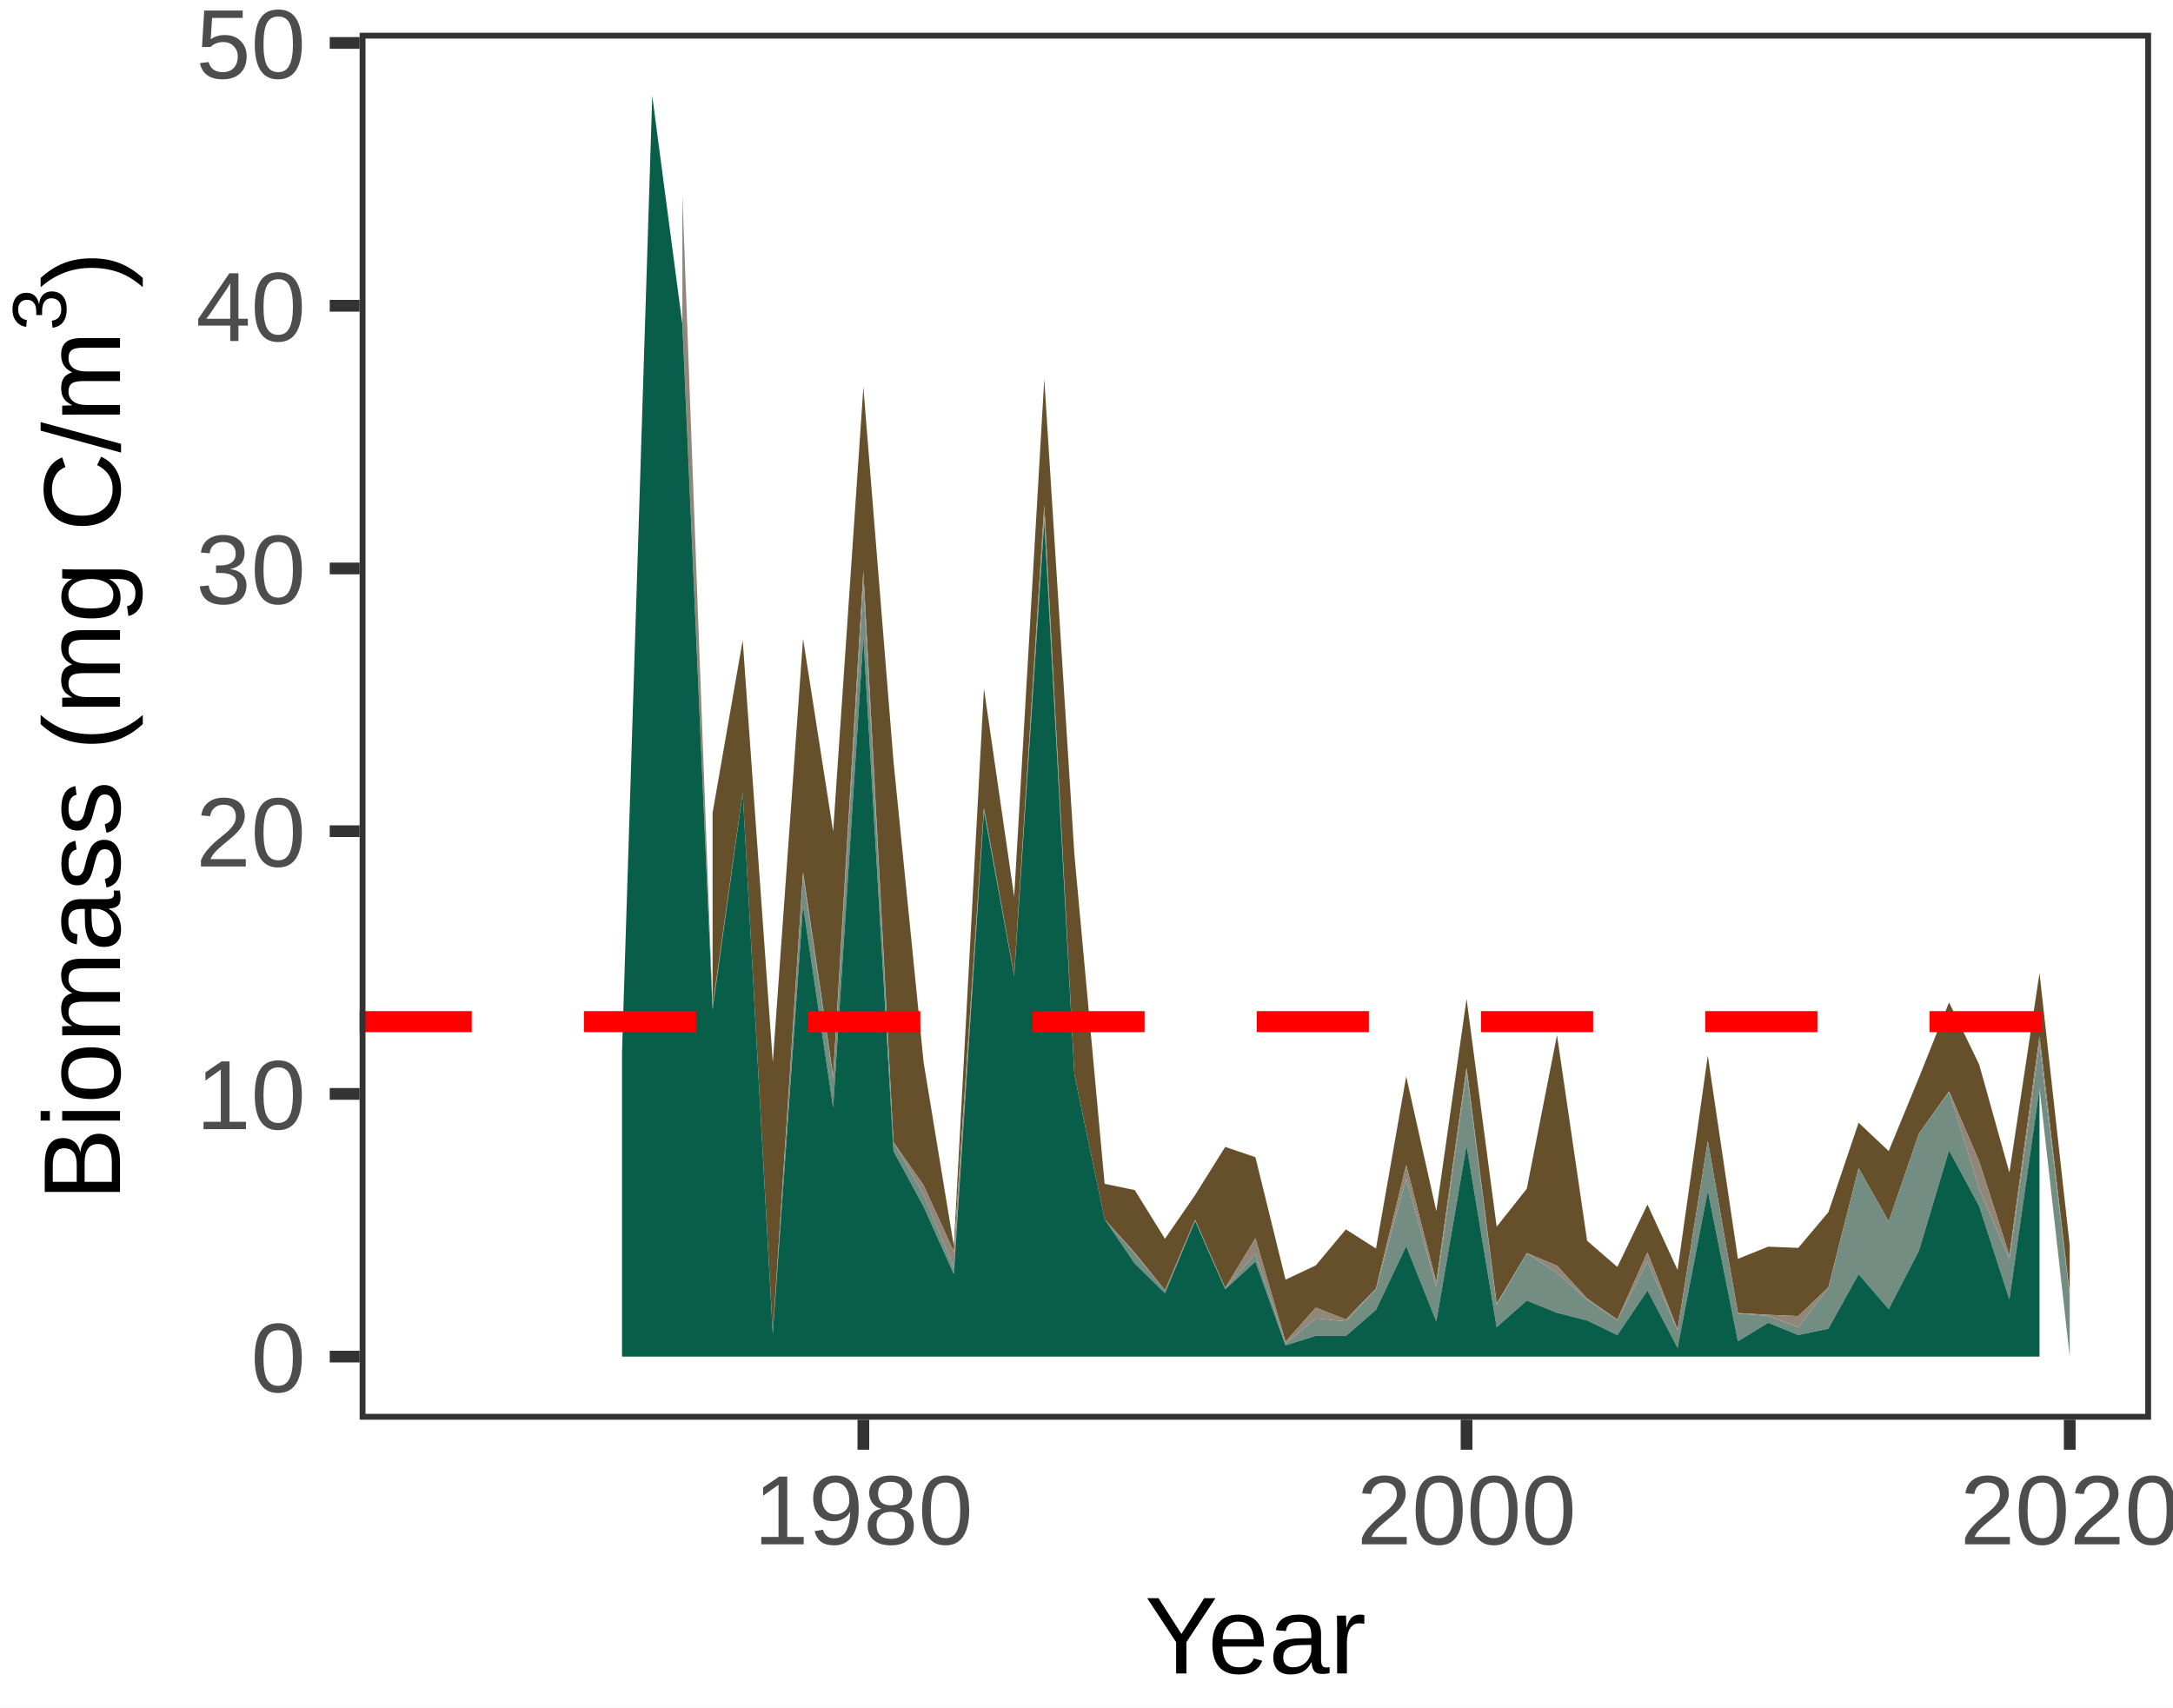
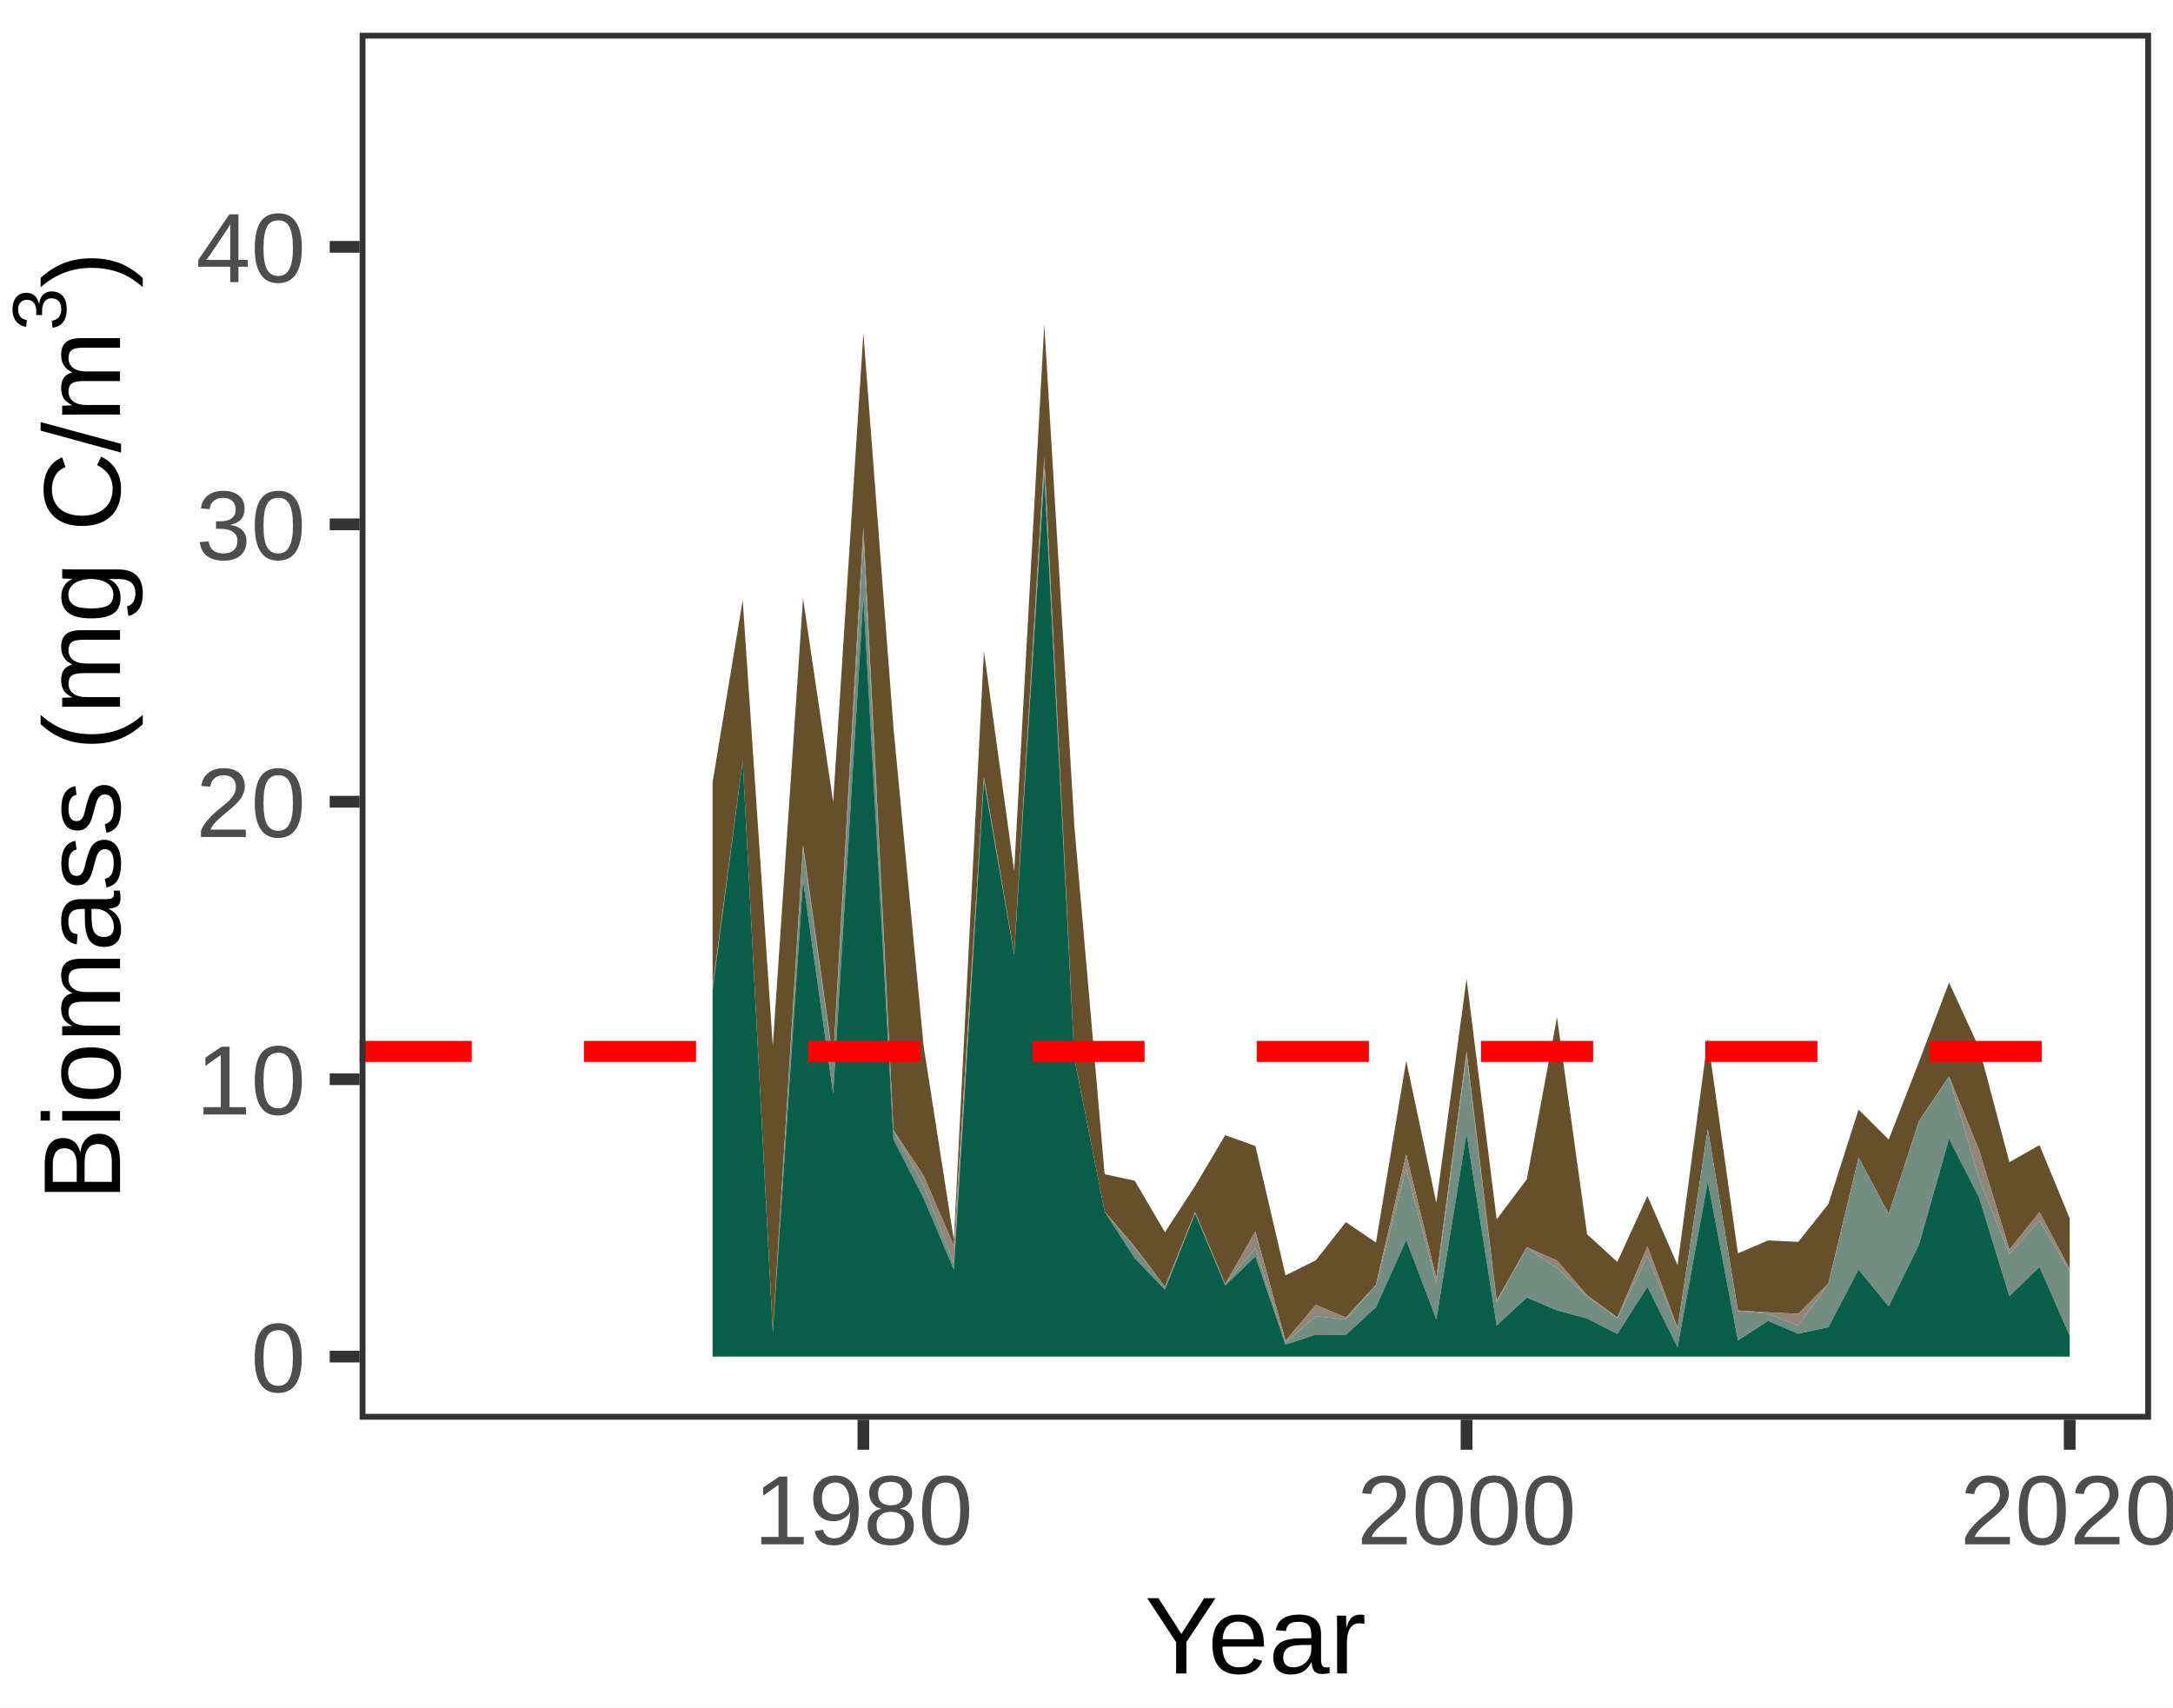
<svg xmlns="http://www.w3.org/2000/svg" class="svglite" width="198.43pt" height="155.91pt" viewBox="0 0 198.43 155.91">
  <defs>
    <style type="text/css">
    .svglite line, .svglite polyline, .svglite polygon, .svglite path, .svglite rect, .svglite circle {
      fill: none;
      stroke: #000000;
      stroke-linecap: round;
      stroke-linejoin: round;
      stroke-miterlimit: 10.00;
    }
  </style>
  </defs>
  <rect width="100%" height="100%" style="stroke: none; fill: #FFFFFF;" />
  <defs>
    <clipPath id="cpMC4wMHwxOTguNDN8MC4wMHwxNTUuOTE=">
      <rect x="0.00" y="0.00" width="198.43" height="155.91" />
    </clipPath>
  </defs>
  <g clip-path="url(#cpMC4wMHwxOTguNDN8MC4wMHwxNTUuOTE=)">
    <rect x="0.00" y="0.00" width="198.43" height="155.91" style="stroke-width: 1.07; stroke: #FFFFFF; fill: #FFFFFF;" />
  </g>
  <defs>
    <clipPath id="cpMzIuODR8MTk2LjQzfDIuOTl8MTI5LjY0">
      <rect x="32.84" y="2.99" width="163.59" height="126.65" />
    </clipPath>
  </defs>
  <g clip-path="url(#cpMzIuODR8MTk2LjQzfDIuOTl8MTI5LjY0)">
    <rect x="32.84" y="2.99" width="163.59" height="126.65" style="stroke-width: 1.07; stroke: none; fill: #FFFFFF;" />
-     <polygon points="65.07,74.23 67.82,58.47 70.57,97.01 73.33,58.32 76.08,75.92 78.84,35.36 81.59,69.51 84.34,97.00 87.10,113.78 89.85,62.87 92.61,81.89 95.36,34.60 98.11,78.05 100.87,108.10 103.62,108.67 106.38,113.12 109.13,109.13 111.88,104.73 114.64,105.67 117.39,116.85 120.15,115.55 122.90,112.26 125.65,114.01 128.41,98.29 131.16,110.60 133.92,91.21 136.67,112.02 139.42,108.55 142.18,94.52 144.93,113.30 147.69,115.69 150.44,109.99 153.19,115.97 155.95,96.39 158.70,114.95 161.46,113.84 164.21,113.95 166.96,110.69 169.72,102.52 172.47,105.11 175.23,98.40 177.98,91.53 180.73,97.20 183.49,107.07 186.24,88.85 189.00,113.73 189.00,118.11 186.24,94.63 183.49,114.63 180.73,106.06 177.98,99.66 175.23,103.51 172.47,111.54 169.72,106.67 166.96,117.56 164.21,120.18 161.46,120.06 158.70,119.90 155.95,104.19 153.19,121.40 150.44,114.35 147.69,120.50 144.93,118.57 142.18,115.58 139.42,114.42 136.67,119.04 133.92,97.49 131.16,117.10 128.41,106.39 125.65,117.66 122.90,120.49 120.15,119.41 117.39,122.52 114.64,113.07 111.88,117.61 109.13,111.38 106.38,117.82 103.62,114.39 100.87,111.34 98.11,98.12 95.36,46.11 92.61,89.06 89.85,73.78 87.10,114.30 84.34,108.23 81.59,104.31 78.84,52.17 76.08,98.24 73.33,79.66 70.57,121.73 67.82,72.37 65.07,91.87 " style="stroke-width: 0.00; stroke: none; fill: #664F2B;" />
-     <polyline points="65.07,74.23 67.82,58.47 70.57,97.01 73.33,58.32 76.08,75.92 78.84,35.36 81.59,69.51 84.34,97.00 87.10,113.78 89.85,62.87 92.61,81.89 95.36,34.60 98.11,78.05 100.87,108.10 103.62,108.67 106.38,113.12 109.13,109.13 111.88,104.73 114.64,105.67 117.39,116.85 120.15,115.55 122.90,112.26 125.65,114.01 128.41,98.29 131.16,110.60 133.92,91.21 136.67,112.02 139.42,108.55 142.18,94.52 144.93,113.30 147.69,115.69 150.44,109.99 153.19,115.97 155.95,96.39 158.70,114.95 161.46,113.84 164.21,113.95 166.96,110.69 169.72,102.52 172.47,105.11 175.23,98.40 177.98,91.53 180.73,97.20 183.49,107.07 186.24,88.85 189.00,113.73 " style="stroke-width: 1.07; stroke: none;" />
-     <polygon points="62.31,17.75 65.07,91.87 67.82,72.37 70.57,121.73 73.33,79.66 76.08,98.24 78.84,52.17 81.59,104.31 84.34,108.23 87.10,114.30 89.85,73.78 92.61,89.06 95.36,46.11 98.11,98.12 100.87,111.34 103.62,114.39 106.38,117.82 109.13,111.38 111.88,117.61 114.64,113.07 117.39,122.52 120.15,119.41 122.90,120.49 125.65,117.66 128.41,106.39 131.16,117.10 133.92,97.49 136.67,119.04 139.42,114.42 142.18,115.58 144.93,118.57 147.69,120.50 150.44,114.35 153.19,121.40 155.95,104.19 158.70,119.90 161.46,120.06 164.21,120.18 166.96,117.56 169.72,106.67 172.47,111.54 175.23,103.51 177.98,99.66 180.73,106.06 183.49,114.63 186.24,94.63 189.00,118.11 189.00,118.33 186.24,95.38 183.49,115.00 180.73,108.53 177.98,99.70 175.23,103.51 172.47,111.54 169.72,106.67 166.96,117.61 164.21,121.20 161.46,120.17 158.70,119.94 155.95,104.21 153.19,121.46 150.44,115.19 147.69,120.56 144.93,118.69 142.18,116.22 139.42,114.44 136.67,119.14 133.92,97.88 131.16,117.53 128.41,107.63 125.65,117.70 122.90,120.66 120.15,120.39 117.39,122.68 114.64,114.50 111.88,117.61 109.13,111.41 106.38,117.83 103.62,114.47 100.87,111.34 98.11,98.12 95.36,47.15 92.61,89.08 89.85,73.86 87.10,115.81 84.34,109.07 81.59,104.32 78.84,53.38 76.08,98.40 73.33,79.98 70.57,121.73 67.82,72.38 65.07,92.19 62.31,29.41 " style="stroke-width: 0.00; stroke: none; fill: #928678;" />
-     <polyline points="62.31,17.75 65.07,91.87 67.82,72.37 70.57,121.73 73.33,79.66 76.08,98.24 78.84,52.17 81.59,104.31 84.34,108.23 87.10,114.30 89.85,73.78 92.61,89.06 95.36,46.11 98.11,98.12 100.87,111.34 103.62,114.39 106.38,117.82 109.13,111.38 111.88,117.61 114.64,113.07 117.39,122.52 120.15,119.41 122.90,120.49 125.65,117.66 128.41,106.39 131.16,117.10 133.92,97.49 136.67,119.04 139.42,114.42 142.18,115.58 144.93,118.57 147.69,120.50 150.44,114.35 153.19,121.40 155.95,104.19 158.70,119.90 161.46,120.06 164.21,120.18 166.96,117.56 169.72,106.67 172.47,111.54 175.23,103.51 177.98,99.66 180.73,106.06 183.49,114.63 186.24,94.63 189.00,118.11 " style="stroke-width: 1.07; stroke: none;" />
-     <polygon points="62.31,29.41 65.07,92.19 67.82,72.38 70.57,121.73 73.33,79.98 76.08,98.40 78.84,53.38 81.59,104.32 84.34,109.07 87.10,115.81 89.85,73.86 92.61,89.08 95.36,47.15 98.11,98.12 100.87,111.34 103.62,114.47 106.38,117.83 109.13,111.41 111.88,117.61 114.64,114.50 117.39,122.68 120.15,120.39 122.90,120.66 125.65,117.70 128.41,107.63 131.16,117.53 133.92,97.88 136.67,119.14 139.42,114.44 142.18,116.22 144.93,118.69 147.69,120.56 150.44,115.19 153.19,121.46 155.95,104.21 158.70,119.94 161.46,120.17 164.21,121.20 166.96,117.61 169.72,106.67 172.47,111.54 175.23,103.51 177.98,99.70 180.73,108.53 183.49,115.00 186.24,95.38 189.00,118.33 189.00,123.88 186.24,99.37 183.49,118.66 180.73,110.14 177.98,105.05 175.23,114.21 172.47,119.54 169.72,116.35 166.96,121.33 164.21,121.91 161.46,120.79 158.70,122.48 155.95,108.74 153.19,123.08 150.44,117.84 147.69,121.92 144.93,120.58 142.18,119.88 139.42,118.76 136.67,121.19 133.92,104.60 131.16,120.67 128.41,113.79 125.65,119.61 122.90,121.99 120.15,121.98 117.39,122.85 114.64,115.20 111.88,117.73 109.13,111.49 106.38,118.09 103.62,115.38 100.87,111.34 98.11,98.14 95.36,47.62 92.61,89.14 89.85,74.08 87.10,116.34 84.34,110.19 81.59,105.11 78.84,58.17 76.08,101.15 73.33,82.69 70.57,121.84 67.82,72.39 65.07,92.19 62.31,29.60 " style="stroke-width: 0.00; stroke: none; fill: #748D83;" />
-     <polyline points="62.31,29.41 65.07,92.19 67.82,72.38 70.57,121.73 73.33,79.98 76.08,98.40 78.84,53.38 81.59,104.32 84.34,109.07 87.10,115.81 89.85,73.86 92.61,89.08 95.36,47.15 98.11,98.12 100.87,111.34 103.62,114.47 106.38,117.83 109.13,111.41 111.88,117.61 114.64,114.50 117.39,122.68 120.15,120.39 122.90,120.66 125.65,117.70 128.41,107.63 131.16,117.53 133.92,97.88 136.67,119.14 139.42,114.44 142.18,116.22 144.93,118.69 147.69,120.56 150.44,115.19 153.19,121.46 155.95,104.21 158.70,119.94 161.46,120.17 164.21,121.20 166.96,117.61 169.72,106.67 172.47,111.54 175.23,103.51 177.98,99.70 180.73,108.53 183.49,115.00 186.24,95.38 189.00,118.33 " style="stroke-width: 1.07; stroke: none;" />
-     <polygon points="56.80,96.11 59.56,8.75 62.31,29.60 65.07,92.19 67.82,72.39 70.57,121.84 73.33,82.69 76.08,101.15 78.84,58.17 81.59,105.11 84.34,110.19 87.10,116.34 89.85,74.08 92.61,89.14 95.36,47.62 98.11,98.14 100.87,111.34 103.62,115.38 106.38,118.09 109.13,111.49 111.88,117.73 114.64,115.20 117.39,122.85 120.15,121.98 122.90,121.99 125.65,119.61 128.41,113.79 131.16,120.67 133.92,104.60 136.67,121.19 139.42,118.76 142.18,119.88 144.93,120.58 147.69,121.92 150.44,117.84 153.19,123.08 155.95,108.74 158.70,122.48 161.46,120.79 164.21,121.91 166.96,121.33 169.72,116.35 172.47,119.54 175.23,114.21 177.98,105.05 180.73,110.14 183.49,118.66 186.24,99.37 186.24,123.88 183.49,123.88 180.73,123.88 177.98,123.88 175.23,123.88 172.47,123.88 169.72,123.88 166.96,123.88 164.21,123.88 161.46,123.88 158.70,123.88 155.95,123.88 153.19,123.88 150.44,123.88 147.69,123.88 144.93,123.88 142.18,123.88 139.42,123.88 136.67,123.88 133.92,123.88 131.16,123.88 128.41,123.88 125.65,123.88 122.90,123.88 120.15,123.88 117.39,123.88 114.64,123.88 111.88,123.88 109.13,123.88 106.38,123.88 103.62,123.88 100.87,123.88 98.11,123.88 95.36,123.88 92.61,123.88 89.85,123.88 87.10,123.88 84.34,123.88 81.59,123.88 78.84,123.88 76.08,123.88 73.33,123.88 70.57,123.88 67.82,123.88 65.07,123.88 62.31,123.88 59.56,123.88 56.80,123.88 " style="stroke-width: 0.00; stroke: none; fill: #095E49;" />
-     <polyline points="56.80,96.11 59.56,8.75 62.31,29.60 65.07,92.19 67.82,72.39 70.57,121.84 73.33,82.69 76.08,101.15 78.84,58.17 81.59,105.11 84.34,110.19 87.10,116.34 89.85,74.08 92.61,89.14 95.36,47.62 98.11,98.14 100.87,111.34 103.62,115.38 106.38,118.09 109.13,111.49 111.88,117.73 114.64,115.20 117.39,122.85 120.15,121.98 122.90,121.99 125.65,119.61 128.41,113.79 131.16,120.67 133.92,104.60 136.67,121.19 139.42,118.76 142.18,119.88 144.93,120.58 147.69,121.92 150.44,117.84 153.19,123.08 155.95,108.74 158.70,122.48 161.46,120.79 164.21,121.91 166.96,121.33 169.72,116.35 172.47,119.54 175.23,114.21 177.98,105.05 180.73,110.14 183.49,118.66 186.24,99.37 " style="stroke-width: 1.07; stroke: none;" />
-     <line x1="32.84" y1="93.29" x2="196.43" y2="93.29" style="stroke-width: 1.92; stroke: #FF0000; stroke-dasharray: 10.24,10.24; stroke-linecap: butt;" />
+     <polygon points="65.07,71.45 67.82,54.80 70.57,95.51 73.33,54.64 76.08,73.24 78.84,30.41 81.59,66.46 84.34,95.50 87.10,113.21 89.85,59.45 92.61,79.54 95.36,29.60 98.11,75.48 100.87,107.22 103.62,107.82 106.38,112.52 109.13,108.30 111.88,103.66 114.64,104.65 117.39,116.46 120.15,115.09 122.90,111.60 125.65,113.46 128.41,96.86 131.16,109.85 133.92,89.38 136.67,111.35 139.42,107.69 142.18,92.88 144.93,112.71 147.69,115.23 150.44,109.21 153.19,115.53 155.95,94.85 158.70,114.45 161.46,113.27 164.21,113.40 166.96,109.95 169.72,101.32 172.47,104.06 175.23,96.97 177.98,89.72 180.73,95.70 183.49,106.12 186.24,104.57 189.00,111.26 189.00,115.89 186.24,110.68 183.49,114.11 180.73,105.06 177.98,98.30 175.23,102.37 172.47,110.85 169.72,105.70 166.96,117.21 164.21,119.97 161.46,119.84 158.70,119.67 155.95,103.09 153.19,121.26 150.44,113.81 147.69,120.31 144.93,118.27 142.18,115.12 139.42,113.89 136.67,118.77 133.92,96.02 131.16,116.72 128.41,105.41 125.65,117.32 122.90,120.30 120.15,119.16 117.39,122.44 114.64,112.46 111.88,117.25 109.13,110.68 106.38,117.49 103.62,113.86 100.87,110.63 98.11,96.67 95.36,41.76 92.61,87.11 89.85,70.97 87.10,113.76 84.34,107.35 81.59,103.21 78.84,48.15 76.08,96.80 73.33,77.18 70.57,121.61 67.82,69.49 65.07,90.07 " style="stroke-width: 0.00; stroke: none; fill: #664F2B;" />
+     <polyline points="65.07,71.45 67.82,54.80 70.57,95.51 73.33,54.64 76.08,73.24 78.84,30.41 81.59,66.46 84.34,95.50 87.10,113.21 89.85,59.45 92.61,79.54 95.36,29.60 98.11,75.48 100.87,107.22 103.62,107.82 106.38,112.52 109.13,108.30 111.88,103.66 114.64,104.65 117.39,116.46 120.15,115.09 122.90,111.60 125.65,113.46 128.41,96.86 131.16,109.85 133.92,89.38 136.67,111.35 139.42,107.69 142.18,92.88 144.93,112.71 147.69,115.23 150.44,109.21 153.19,115.53 155.95,94.85 158.70,114.45 161.46,113.27 164.21,113.40 166.96,109.95 169.72,101.32 172.47,104.06 175.23,96.97 177.98,89.72 180.73,95.70 183.49,106.12 186.24,104.57 189.00,111.26 " style="stroke-width: 1.07; stroke: none;" />
+     <polygon points="65.07,90.07 67.82,69.49 70.57,121.61 73.33,77.18 76.08,96.80 78.84,48.15 81.59,103.21 84.34,107.35 87.10,113.76 89.85,70.97 92.61,87.11 95.36,41.76 98.11,96.67 100.87,110.63 103.62,113.86 106.38,117.49 109.13,110.68 111.88,117.25 114.64,112.46 117.39,122.44 120.15,119.16 122.90,120.30 125.65,117.32 128.41,105.41 131.16,116.72 133.92,96.02 136.67,118.77 139.42,113.89 142.18,115.12 144.93,118.27 147.69,120.31 150.44,113.81 153.19,121.26 155.95,103.09 158.70,119.67 161.46,119.84 164.21,119.97 166.96,117.21 169.72,105.70 172.47,110.85 175.23,102.37 177.98,98.30 180.73,105.06 183.49,114.11 186.24,110.68 189.00,115.89 189.00,116.11 186.24,111.47 183.49,114.50 180.73,107.67 177.98,98.34 175.23,102.37 172.47,110.85 169.72,105.71 166.96,117.26 164.21,121.05 161.46,119.96 158.70,119.72 155.95,103.11 153.19,121.33 150.44,114.70 147.69,120.37 144.93,118.40 142.18,115.79 139.42,113.92 136.67,118.87 133.92,96.42 131.16,117.18 128.41,106.71 125.65,117.36 122.90,120.48 120.15,120.19 117.39,122.61 114.64,113.98 111.88,117.26 109.13,110.71 106.38,117.49 103.62,113.95 100.87,110.63 98.11,96.68 95.36,42.85 92.61,87.13 89.85,71.06 87.10,115.36 84.34,108.24 81.59,103.22 78.84,49.43 76.08,96.97 73.33,77.52 70.57,121.61 67.82,69.49 65.07,90.41 " style="stroke-width: 0.00; stroke: none; fill: #928678;" />
+     <polyline points="65.07,90.07 67.82,69.49 70.57,121.61 73.33,77.18 76.08,96.80 78.84,48.15 81.59,103.21 84.34,107.35 87.10,113.76 89.85,70.97 92.61,87.11 95.36,41.76 98.11,96.67 100.87,110.63 103.62,113.86 106.38,117.49 109.13,110.68 111.88,117.25 114.64,112.46 117.39,122.44 120.15,119.16 122.90,120.30 125.65,117.32 128.41,105.41 131.16,116.72 133.92,96.02 136.67,118.77 139.42,113.89 142.18,115.12 144.93,118.27 147.69,120.31 150.44,113.81 153.19,121.26 155.95,103.09 158.70,119.67 161.46,119.84 164.21,119.97 166.96,117.21 169.72,105.70 172.47,110.85 175.23,102.37 177.98,98.30 180.73,105.06 183.49,114.11 186.24,110.68 189.00,115.89 " style="stroke-width: 1.07; stroke: none;" />
+     <polygon points="65.07,90.41 67.82,69.49 70.57,121.61 73.33,77.52 76.08,96.97 78.84,49.43 81.59,103.22 84.34,108.24 87.10,115.36 89.85,71.06 92.61,87.13 95.36,42.85 98.11,96.68 100.87,110.63 103.62,113.95 106.38,117.49 109.13,110.71 111.88,117.26 114.64,113.98 117.39,122.61 120.15,120.19 122.90,120.48 125.65,117.36 128.41,106.71 131.16,117.18 133.92,96.42 136.67,118.87 139.42,113.92 142.18,115.79 144.93,118.40 147.69,120.37 150.44,114.70 153.19,121.33 155.95,103.11 158.70,119.72 161.46,119.96 164.21,121.05 166.96,117.26 169.72,105.71 172.47,110.85 175.23,102.37 177.98,98.34 180.73,107.67 183.49,114.50 186.24,111.47 189.00,116.11 189.00,121.98 186.24,115.69 183.49,118.36 180.73,109.37 177.98,103.99 175.23,113.67 172.47,119.29 169.72,115.93 166.96,121.19 164.21,121.79 161.46,120.62 158.70,122.40 155.95,107.89 153.19,123.04 150.44,117.50 147.69,121.81 144.93,120.40 142.18,119.66 139.42,118.48 136.67,121.04 133.92,103.52 131.16,120.49 128.41,113.22 125.65,119.37 122.90,121.89 120.15,121.87 117.39,122.79 114.64,114.72 111.88,117.38 109.13,110.80 106.38,117.77 103.62,114.90 100.87,110.64 98.11,96.69 95.36,43.34 92.61,87.20 89.85,71.29 87.10,115.92 84.34,109.42 81.59,104.06 78.84,54.49 76.08,99.88 73.33,80.38 70.57,121.72 67.82,69.51 65.07,90.41 " style="stroke-width: 0.00; stroke: none; fill: #748D83;" />
+     <polyline points="65.07,90.41 67.82,69.49 70.57,121.61 73.33,77.52 76.08,96.97 78.84,49.43 81.59,103.22 84.34,108.24 87.10,115.36 89.85,71.06 92.61,87.13 95.36,42.85 98.11,96.68 100.87,110.63 103.62,113.95 106.38,117.49 109.13,110.71 111.88,117.26 114.64,113.98 117.39,122.61 120.15,120.19 122.90,120.48 125.65,117.36 128.41,106.71 131.16,117.18 133.92,96.42 136.67,118.87 139.42,113.92 142.18,115.79 144.93,118.40 147.69,120.37 150.44,114.70 153.19,121.33 155.95,103.11 158.70,119.72 161.46,119.96 164.21,121.05 166.96,117.26 169.72,105.71 172.47,110.85 175.23,102.37 177.98,98.34 180.73,107.67 183.49,114.50 186.24,111.47 189.00,116.11 " style="stroke-width: 1.07; stroke: none;" />
+     <polygon points="65.07,90.41 67.82,69.51 70.57,121.72 73.33,80.38 76.08,99.88 78.84,54.49 81.59,104.06 84.34,109.42 87.10,115.92 89.85,71.29 92.61,87.20 95.36,43.34 98.11,96.69 100.87,110.64 103.62,114.90 106.38,117.77 109.13,110.80 111.88,117.38 114.64,114.72 117.39,122.79 120.15,121.87 122.90,121.89 125.65,119.37 128.41,113.22 131.16,120.49 133.92,103.52 136.67,121.04 139.42,118.48 142.18,119.66 144.93,120.40 147.69,121.81 150.44,117.50 153.19,123.04 155.95,107.89 158.70,122.40 161.46,120.62 164.21,121.79 166.96,121.19 169.72,115.93 172.47,119.29 175.23,113.67 177.98,103.99 180.73,109.37 183.49,118.36 186.24,115.69 189.00,121.98 189.00,123.88 186.24,123.88 183.49,123.88 180.73,123.88 177.98,123.88 175.23,123.88 172.47,123.88 169.72,123.88 166.96,123.88 164.21,123.88 161.46,123.88 158.70,123.88 155.95,123.88 153.19,123.88 150.44,123.88 147.69,123.88 144.93,123.88 142.18,123.88 139.42,123.88 136.67,123.88 133.92,123.88 131.16,123.88 128.41,123.88 125.65,123.88 122.90,123.88 120.15,123.88 117.39,123.88 114.64,123.88 111.88,123.88 109.13,123.88 106.38,123.88 103.62,123.88 100.87,123.88 98.11,123.88 95.36,123.88 92.61,123.88 89.85,123.88 87.10,123.88 84.34,123.88 81.59,123.88 78.84,123.88 76.08,123.88 73.33,123.88 70.57,123.88 67.82,123.88 65.07,123.88 " style="stroke-width: 0.00; stroke: none; fill: #095E49;" />
+     <polyline points="65.07,90.41 67.82,69.51 70.57,121.72 73.33,80.38 76.08,99.88 78.84,54.49 81.59,104.06 84.34,109.42 87.10,115.92 89.85,71.29 92.61,87.20 95.36,43.34 98.11,96.69 100.87,110.64 103.62,114.90 106.38,117.77 109.13,110.80 111.88,117.38 114.64,114.72 117.39,122.79 120.15,121.87 122.90,121.89 125.65,119.37 128.41,113.22 131.16,120.49 133.92,103.52 136.67,121.04 139.42,118.48 142.18,119.66 144.93,120.40 147.69,121.81 150.44,117.50 153.19,123.04 155.95,107.89 158.70,122.40 161.46,120.62 164.21,121.79 166.96,121.19 169.72,115.93 172.47,119.29 175.23,113.67 177.98,103.99 180.73,109.37 183.49,118.36 186.24,115.69 189.00,121.98 " style="stroke-width: 1.07; stroke: none;" />
+     <line x1="32.84" y1="96.01" x2="196.43" y2="96.01" style="stroke-width: 1.92; stroke: #FF0000; stroke-dasharray: 10.24,10.24; stroke-linecap: butt;" />
    <rect x="32.84" y="2.99" width="163.59" height="126.65" style="stroke-width: 1.07; stroke: #333333;" />
  </g>
  <g clip-path="url(#cpMC4wMHwxOTguNDN8MC4wMHwxNTUuOTE=)">
    <text x="27.91" y="127.11" text-anchor="end" style="font-size: 9.00px; fill: #4D4D4D; font-family: Arial;" textLength="5.00px" lengthAdjust="spacingAndGlyphs">0</text>
-     <text x="27.91" y="103.11" text-anchor="end" style="font-size: 9.00px; fill: #4D4D4D; font-family: Arial;" textLength="10.01px" lengthAdjust="spacingAndGlyphs">10</text>
-     <text x="27.91" y="79.12" text-anchor="end" style="font-size: 9.00px; fill: #4D4D4D; font-family: Arial;" textLength="10.01px" lengthAdjust="spacingAndGlyphs">20</text>
-     <text x="27.91" y="55.13" text-anchor="end" style="font-size: 9.00px; fill: #4D4D4D; font-family: Arial;" textLength="10.01px" lengthAdjust="spacingAndGlyphs">30</text>
-     <text x="27.91" y="31.14" text-anchor="end" style="font-size: 9.00px; fill: #4D4D4D; font-family: Arial;" textLength="10.01px" lengthAdjust="spacingAndGlyphs">40</text>
-     <text x="27.91" y="7.15" text-anchor="end" style="font-size: 9.00px; fill: #4D4D4D; font-family: Arial;" textLength="10.01px" lengthAdjust="spacingAndGlyphs">50</text>
+     <text x="27.91" y="101.77" text-anchor="end" style="font-size: 9.00px; fill: #4D4D4D; font-family: Arial;" textLength="10.01px" lengthAdjust="spacingAndGlyphs">10</text>
+     <text x="27.91" y="76.43" text-anchor="end" style="font-size: 9.00px; fill: #4D4D4D; font-family: Arial;" textLength="10.01px" lengthAdjust="spacingAndGlyphs">20</text>
+     <text x="27.91" y="51.10" text-anchor="end" style="font-size: 9.00px; fill: #4D4D4D; font-family: Arial;" textLength="10.01px" lengthAdjust="spacingAndGlyphs">30</text>
+     <text x="27.91" y="25.76" text-anchor="end" style="font-size: 9.00px; fill: #4D4D4D; font-family: Arial;" textLength="10.01px" lengthAdjust="spacingAndGlyphs">40</text>
    <polyline points="30.11,123.88 32.84,123.88 " style="stroke-width: 1.07; stroke: #333333; stroke-linecap: butt;" />
-     <polyline points="30.11,99.89 32.84,99.89 " style="stroke-width: 1.07; stroke: #333333; stroke-linecap: butt;" />
-     <polyline points="30.11,75.90 32.84,75.90 " style="stroke-width: 1.07; stroke: #333333; stroke-linecap: butt;" />
-     <polyline points="30.11,51.91 32.84,51.91 " style="stroke-width: 1.07; stroke: #333333; stroke-linecap: butt;" />
-     <polyline points="30.11,27.92 32.84,27.92 " style="stroke-width: 1.07; stroke: #333333; stroke-linecap: butt;" />
-     <polyline points="30.11,3.92 32.84,3.92 " style="stroke-width: 1.07; stroke: #333333; stroke-linecap: butt;" />
+     <polyline points="30.11,98.55 32.84,98.55 " style="stroke-width: 1.07; stroke: #333333; stroke-linecap: butt;" />
+     <polyline points="30.11,73.21 32.84,73.21 " style="stroke-width: 1.07; stroke: #333333; stroke-linecap: butt;" />
+     <polyline points="30.11,47.88 32.84,47.88 " style="stroke-width: 1.07; stroke: #333333; stroke-linecap: butt;" />
+     <polyline points="30.11,22.54 32.84,22.54 " style="stroke-width: 1.07; stroke: #333333; stroke-linecap: butt;" />
    <polyline points="78.84,132.38 78.84,129.64 " style="stroke-width: 1.07; stroke: #333333; stroke-linecap: butt;" />
    <polyline points="133.92,132.38 133.92,129.64 " style="stroke-width: 1.07; stroke: #333333; stroke-linecap: butt;" />
    <polyline points="189.00,132.38 189.00,129.64 " style="stroke-width: 1.07; stroke: #333333; stroke-linecap: butt;" />
    <text x="78.84" y="141.02" text-anchor="middle" style="font-size: 9.00px; fill: #4D4D4D; font-family: Arial;" textLength="20.02px" lengthAdjust="spacingAndGlyphs">1980</text>
    <text x="133.92" y="141.02" text-anchor="middle" style="font-size: 9.00px; fill: #4D4D4D; font-family: Arial;" textLength="20.02px" lengthAdjust="spacingAndGlyphs">2000</text>
    <text x="189.00" y="141.02" text-anchor="middle" style="font-size: 9.00px; fill: #4D4D4D; font-family: Arial;" textLength="20.02px" lengthAdjust="spacingAndGlyphs">2020</text>
    <text x="114.64" y="152.81" text-anchor="middle" style="font-size: 10.00px; font-family: Arial;" textLength="20.22px" lengthAdjust="spacingAndGlyphs">Year</text>
    <text transform="translate(10.96,109.67) rotate(-90)" style="font-size: 10.00px; font-family: Arial;" textLength="79.48px" lengthAdjust="spacingAndGlyphs">Biomass (mg C/m</text>
    <text transform="translate(6.03,30.19) rotate(-90)" style="font-size: 7.00px; font-family: Arial;" textLength="3.90px" lengthAdjust="spacingAndGlyphs">3</text>
    <text transform="translate(10.96,26.29) rotate(-90)" style="font-size: 10.00px; font-family: Arial;" textLength="3.33px" lengthAdjust="spacingAndGlyphs">)</text>
  </g>
</svg>
